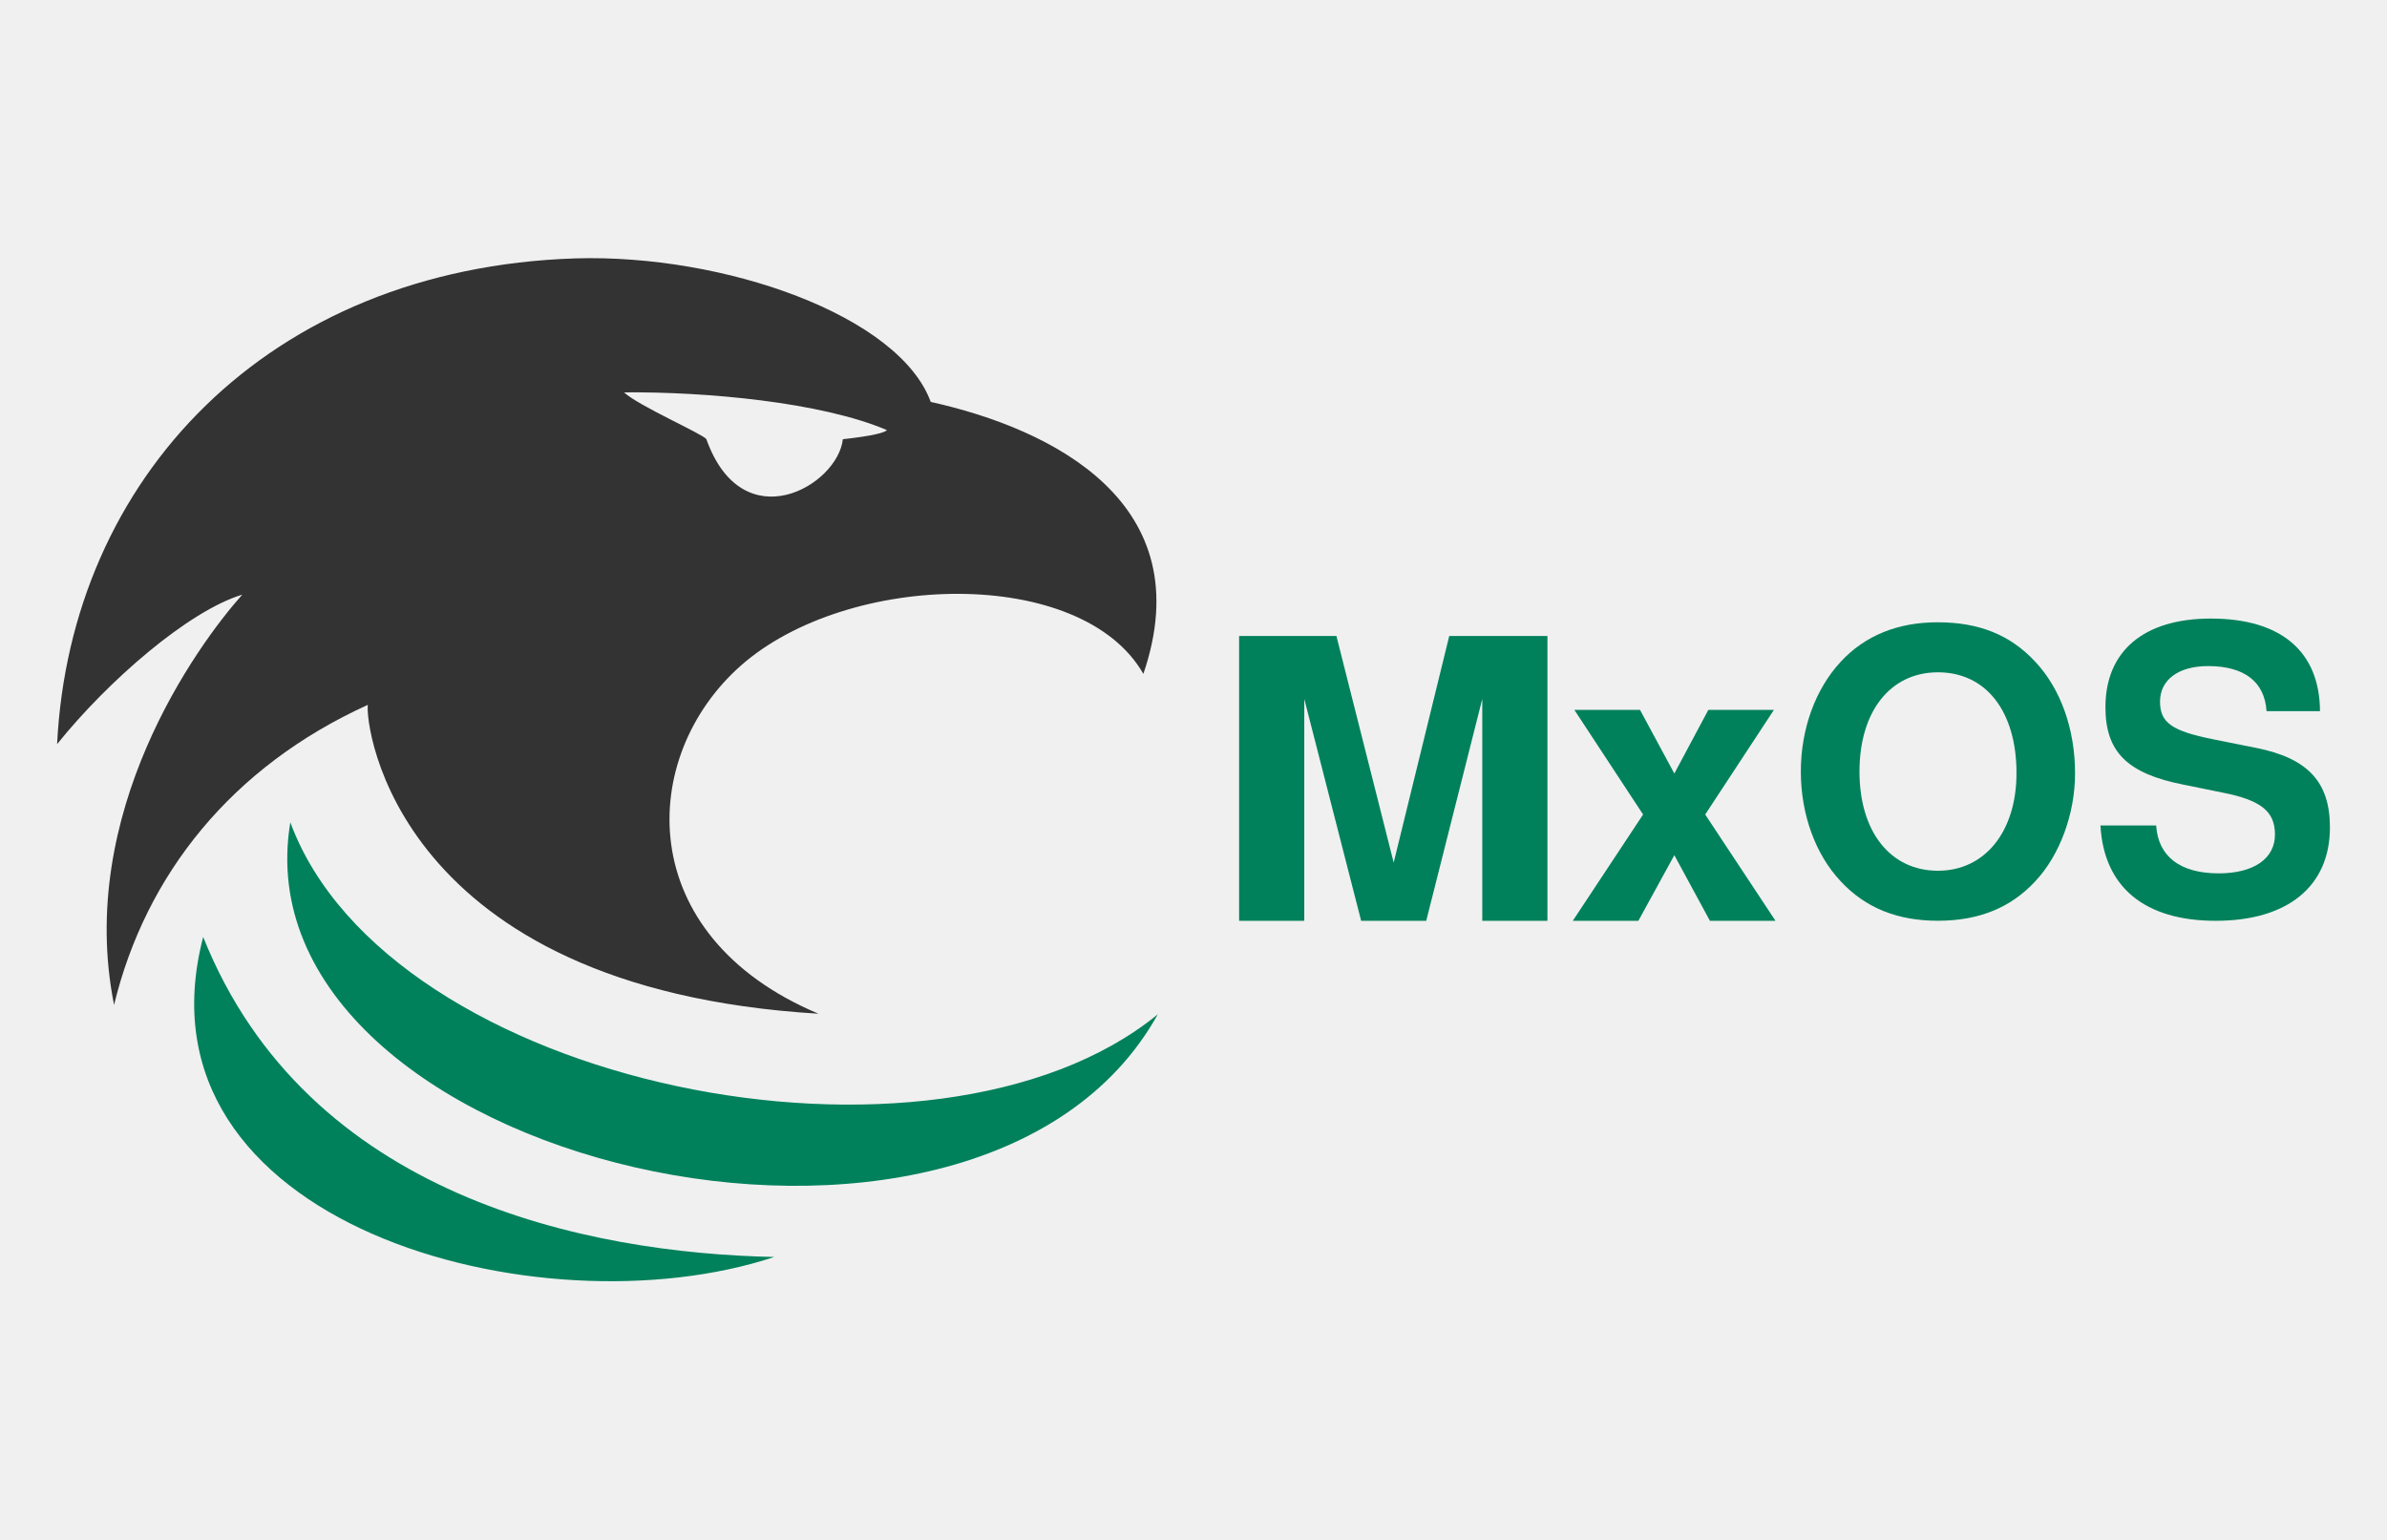
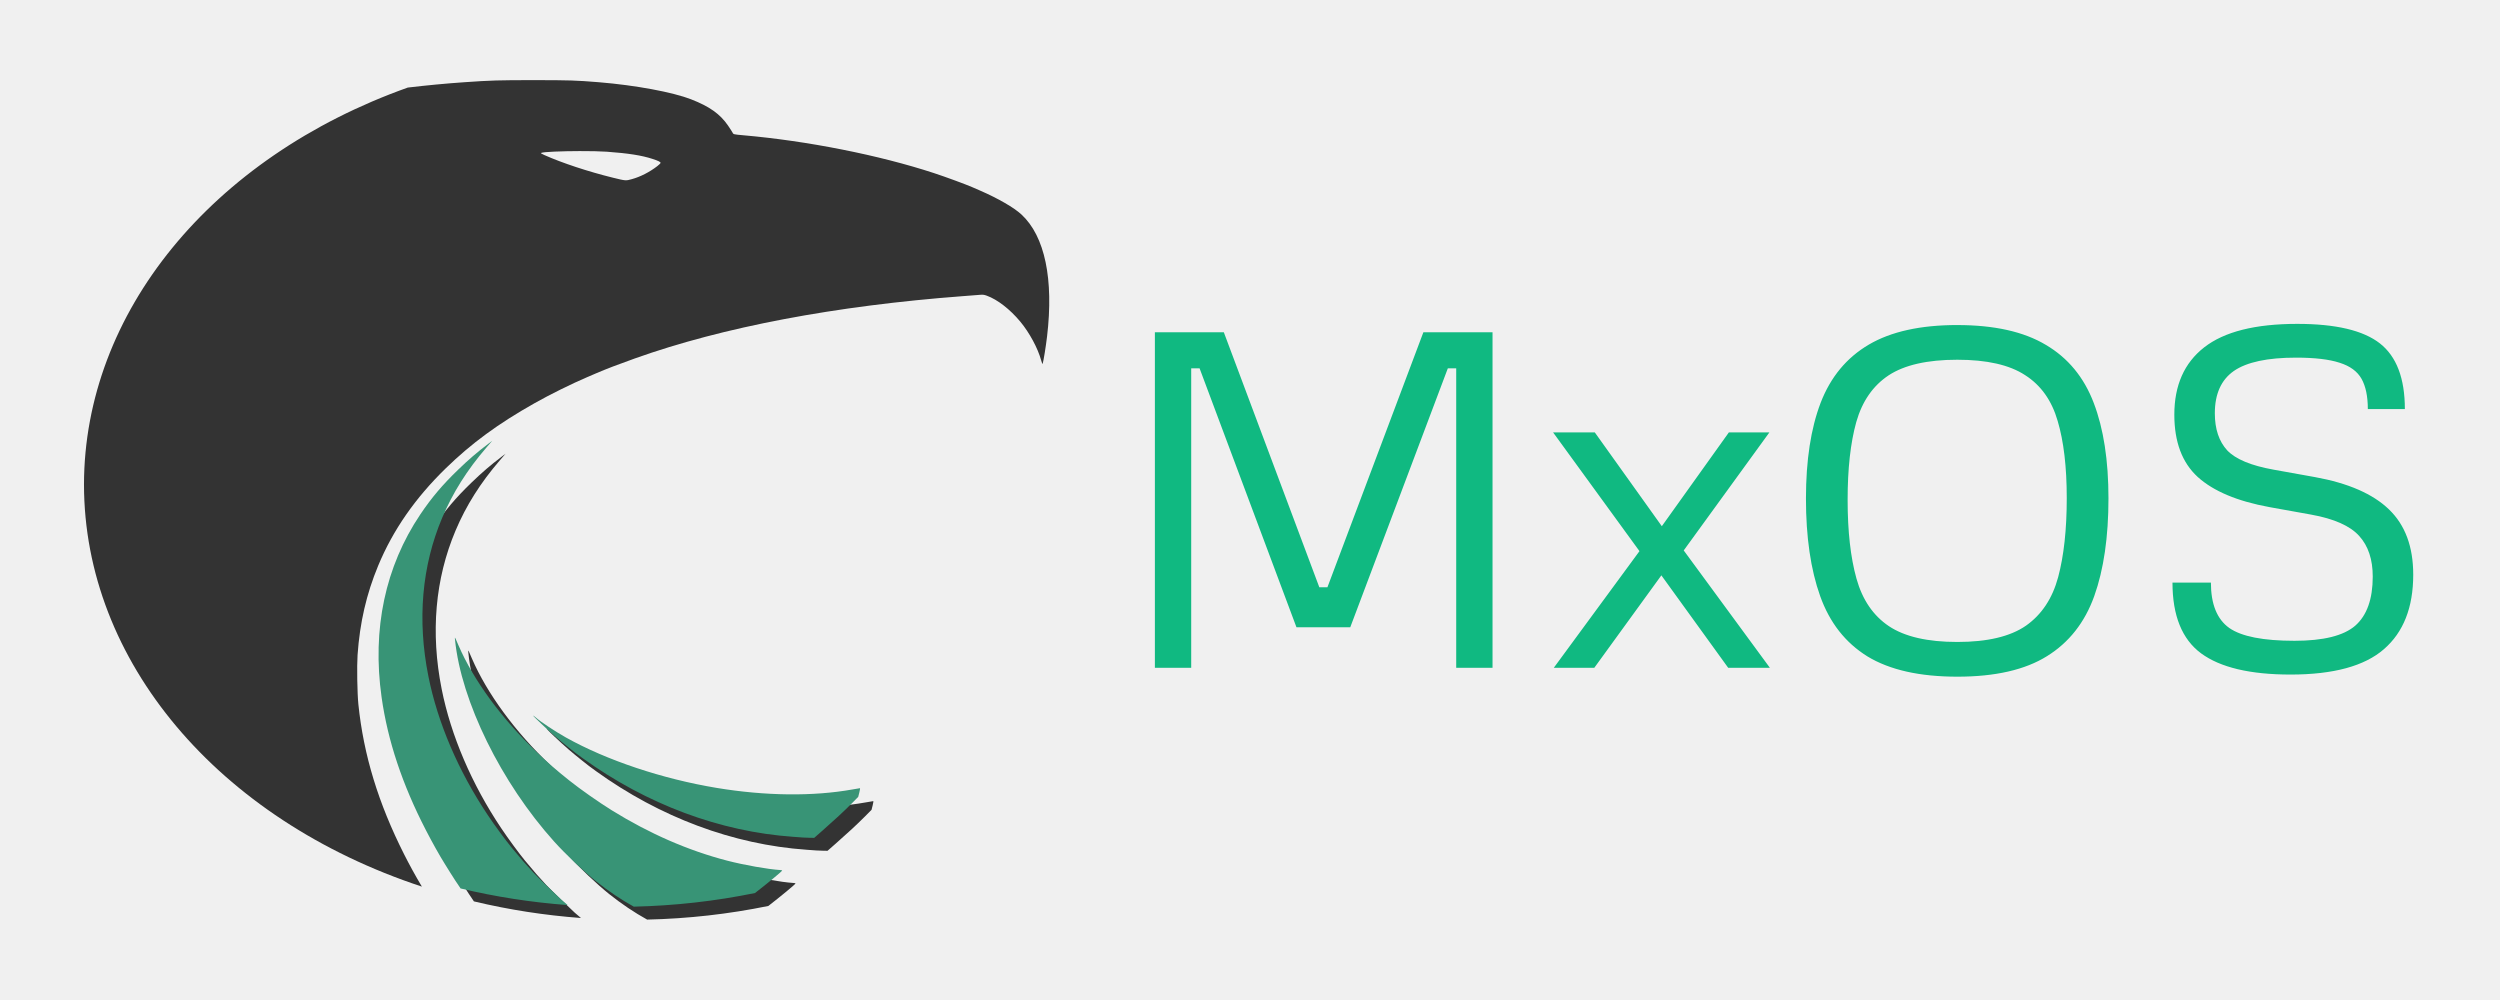
- <svg xmlns="http://www.w3.org/2000/svg" width="793.873" height="512" viewBox="0 0 793.873 512" version="1.1" id="svg1" xml:space="preserve">
-   <defs id="defs1">
-     <filter height="1.108" y="-0.054" width="1.054" x="-0.027" id="filter3238" style="color-interpolation-filters:sRGB">
-       <feGaussianBlur id="feGaussianBlur3240" stdDeviation="0.72" />
-     </filter>
-     <filter height="1.074" y="-0.037" width="1.035" x="-0.018" id="filter3250" style="color-interpolation-filters:sRGB">
-       <feGaussianBlur id="feGaussianBlur3252" stdDeviation="0.505" />
-     </filter>
-     <filter height="1.048" y="-0.024" width="1.048" x="-0.024" id="filter3190" style="color-interpolation-filters:sRGB">
-       <feGaussianBlur id="feGaussianBlur3192" stdDeviation="1.64" />
-     </filter>
-     <filter height="1.261" y="-0.13" width="1.124" x="-0.062" id="filter3304" style="color-interpolation-filters:sRGB">
-       <feGaussianBlur id="feGaussianBlur3306" stdDeviation="1.777" />
-     </filter>
-     <filter height="1.266" y="-0.133" width="1.139" x="-0.069" id="filter1616" style="color-interpolation-filters:sRGB">
-       <feGaussianBlur id="feGaussianBlur1618" stdDeviation="1.879" />
-     </filter>
-     <filter height="1.102" y="-0.051" width="1.056" x="-0.028" id="filter2205" style="color-interpolation-filters:sRGB">
-       <feGaussianBlur id="feGaussianBlur2207" stdDeviation="1.059" />
-     </filter>
-     <filter height="1.266" y="-0.133" width="1.133" x="-0.067" id="filter3304-8" style="color-interpolation-filters:sRGB">
-       <feGaussianBlur id="feGaussianBlur3306-9" stdDeviation="1.777" />
-     </filter>
-     <filter height="1.455" y="-0.227" width="1.238" x="-0.119" id="filter3376" style="color-interpolation-filters:sRGB">
-       <feGaussianBlur id="feGaussianBlur3378" stdDeviation="3.214" />
-     </filter>
-     <filter height="1.074" y="-0.037" width="1.035" x="-0.018" id="filter3250-7" style="color-interpolation-filters:sRGB">
-       <feGaussianBlur id="feGaussianBlur3252-3" stdDeviation="0.505" />
-     </filter>
-     <filter height="1.108" y="-0.054" width="1.054" x="-0.027" id="filter3238-6" style="color-interpolation-filters:sRGB">
-       <feGaussianBlur id="feGaussianBlur3240-1" stdDeviation="0.72" />
-     </filter>
-   </defs>
-   <g id="layer1">
-     <g id="g42" transform="matrix(1.725165,0,0,1.725165,395.2387,267.3239)">
-       <g id="g40">
-         <path id="path38" style="display:none;opacity:1;fill:#ffffff;stroke:none;stroke-width:0.222;stroke-linecap:square;stroke-linejoin:round" d="m -28.34,-75.329 c -0.368,0.5 -2.82,1.18 -8.912,1.849 -1.04,9.415 -20.268,20.599 -27.639,-0.013 -0.661,-1.02 -13.799,-6.776 -16.662,-9.471 16.455,-0.157 39.885,1.952 53.213,7.635 z" />
-         <path id="path40" style="display:none;opacity:1;fill:#333333;fill-opacity:1;stroke:none;stroke-linecap:square;stroke-linejoin:round;stroke-opacity:1" d="m 23.591,-25.965 c -12.468,-21.842 -59.818,-20.813 -81.5,-1.67 -20.787,18.354 -22.063,54.582 15.717,70.482 -85.761,-5.163 -91.838,-58.509 -91.235,-62.538 -27.568,12.514 -45.007,34.411 -51.382,60.756 -7.756,-38.8 16.663,-72.662 25.96,-83.073 -10.876,3.288 -27.176,17.419 -37.496,30.27 2.685,-53.646 42.507,-96.317 104.916,-98.354 30.173,-0.901 65.566,11.567 71.97,29.058 24.688,5.488 54.874,20.475 43.05,55.068 z" />
-       </g>
-     </g>
-     <g id="g1" transform="matrix(0.952163,0,0,0.952163,-34.82152,12.24627)">
-       <g id="g41" transform="matrix(1.725165,0,0,1.725165,395.2387,267.3239)">
-         <path id="path31" style="opacity:1;fill:#00815b;fill-opacity:1;stroke:none;stroke-width:0.222;stroke-linecap:square;stroke-linejoin:round" d="M -51.139,92.105 C -98.741,107.857 -181.936,85.515 -166.767,27.308 c 21.053,52.715 77.794,64 115.629,64.797 z" />
-         <path id="path32" style="opacity:1;fill:#00815b;fill-opacity:1;stroke:none;stroke-width:0.222;stroke-linecap:square;stroke-linejoin:round" d="M 26.518,42.964 C -10.005,108.722 -160.572,72.847 -149.122,4.088 -129.405,57.699 -18.735,79.975 26.518,42.964 Z" />
-       </g>
-       <path id="path29" style="opacity:1;fill:#333333;fill-opacity:1;stroke:none;stroke-linecap:square;stroke-linejoin:round;stroke-opacity:1" d="m -91.428,-110.092 c -62.409,2.036 -102.231,44.708 -104.916,98.354 10.319,-12.851 26.618,-26.982 37.494,-30.27 -9.297,10.411 -33.715,44.273 -25.959,83.072 6.375,-26.346 23.813,-48.242 51.381,-60.756 -0.603,4.029 5.475,57.376 91.236,62.539 -37.78,-15.899 -36.504,-52.128 -15.717,-70.482 21.681,-19.144 69.032,-20.172 81.5,1.67 11.824,-34.594 -18.363,-49.58 -43.051,-55.068 -6.404,-17.491 -41.795,-29.96 -71.969,-29.059 z m 9.875,27.129 c 16.455,-0.157 39.885,1.952 53.213,7.635 -0.368,0.5 -2.82,1.18 -8.912,1.85 -1.04,9.415 -20.267,20.599 -27.639,-0.014 -0.661,-1.02 -13.799,-6.775 -16.662,-9.471 z" transform="matrix(1.725165,0,0,1.725165,395.2387,267.3239)" />
-       <g id="g37" transform="matrix(1.725165,0,0,1.725165,788.6635,8.540895)" style="fill:#00815b;fill-opacity:1">
-         <text xml:space="preserve" style="font-style:normal;font-variant:normal;font-weight:bold;font-stretch:normal;font-size:83.397px;font-family:'Nimbus Sans';-inkscape-font-specification:'Nimbus Sans, Bold';font-variant-ligatures:normal;font-variant-caps:normal;font-variant-numeric:normal;font-variant-east-asian:normal;text-align:start;writing-mode:lr-tb;direction:ltr;text-anchor:start;opacity:1;fill:#00815b;fill-opacity:1;stroke:none;stroke-width:6.95;stroke-linecap:square;stroke-linejoin:round;stroke-opacity:1" x="-181.064" y="183.463" id="text32" transform="scale(1.054174,0.9486101)">
-           <tspan id="tspan32" x="-181.064" y="183.463" style="font-style:normal;font-variant:normal;font-weight:bold;font-stretch:normal;font-size:83.397px;font-family:'Nimbus Sans';-inkscape-font-specification:'Nimbus Sans, Bold';font-variant-ligatures:normal;font-variant-caps:normal;font-variant-numeric:normal;font-variant-east-asian:normal;fill:#00815b;fill-opacity:1;stroke-width:6.95">M</tspan>
-         </text>
-         <text xml:space="preserve" style="font-style:normal;font-variant:normal;font-weight:bold;font-stretch:normal;font-size:79.096px;font-family:'Nimbus Sans';-inkscape-font-specification:'Nimbus Sans, Bold';font-variant-ligatures:normal;font-variant-caps:normal;font-variant-numeric:normal;font-variant-east-asian:normal;text-align:start;writing-mode:lr-tb;direction:ltr;text-anchor:start;opacity:1;fill:#00815b;fill-opacity:1;stroke:none;stroke-width:6.591;stroke-linecap:square;stroke-linejoin:round;stroke-opacity:1" x="-118.802" y="174.003" id="text33" transform="scale(0.9998146,1.000185)">
-           <tspan id="tspan33" x="-118.802" y="174.003" style="font-style:normal;font-variant:normal;font-weight:bold;font-stretch:normal;font-size:79.096px;font-family:'Nimbus Sans';-inkscape-font-specification:'Nimbus Sans, Bold';font-variant-ligatures:normal;font-variant-caps:normal;font-variant-numeric:normal;font-variant-east-asian:normal;fill:#00815b;fill-opacity:1;stroke-width:6.591">x</tspan>
-         </text>
-         <text xml:space="preserve" style="font-style:normal;font-variant:normal;font-weight:bold;font-stretch:normal;font-size:79.096px;font-family:'Nimbus Sans';-inkscape-font-specification:'Nimbus Sans, Bold';font-variant-ligatures:normal;font-variant-caps:normal;font-variant-numeric:normal;font-variant-east-asian:normal;text-align:start;writing-mode:lr-tb;direction:ltr;text-anchor:start;opacity:1;fill:#00815b;fill-opacity:1;stroke:none;stroke-width:6.591;stroke-linecap:square;stroke-linejoin:round;stroke-opacity:1" x="-74.511" y="172.184" id="text34" transform="scale(0.9998146,1.000185)">
-           <tspan id="tspan34" x="-74.511" y="172.184" style="font-style:normal;font-variant:normal;font-weight:bold;font-stretch:normal;font-size:79.096px;font-family:'Nimbus Sans';-inkscape-font-specification:'Nimbus Sans, Bold';font-variant-ligatures:normal;font-variant-caps:normal;font-variant-numeric:normal;font-variant-east-asian:normal;fill:#00815b;fill-opacity:1;stroke-width:6.591">O</tspan>
-         </text>
-         <text xml:space="preserve" style="font-style:normal;font-variant:normal;font-weight:bold;font-stretch:normal;font-size:78.685px;font-family:'Nimbus Sans';-inkscape-font-specification:'Nimbus Sans, Bold';font-variant-ligatures:normal;font-variant-caps:normal;font-variant-numeric:normal;font-variant-east-asian:normal;text-align:start;writing-mode:lr-tb;direction:ltr;text-anchor:start;opacity:1;fill:#00815b;fill-opacity:1;stroke:none;stroke-width:6.557;stroke-linecap:square;stroke-linejoin:round;stroke-opacity:1" x="-13.391" y="169.172" id="text35" transform="scale(0.9824527,1.017861)">
-           <tspan x="-13.391" y="169.172" style="font-style:normal;font-variant:normal;font-weight:bold;font-stretch:normal;font-size:78.685px;font-family:'Nimbus Sans';-inkscape-font-specification:'Nimbus Sans, Bold';font-variant-ligatures:normal;font-variant-caps:normal;font-variant-numeric:normal;font-variant-east-asian:normal;fill:#00815b;fill-opacity:1;stroke-width:6.557" id="tspan36">S</tspan>
-         </text>
-       </g>
-     </g>
+ <svg xmlns="http://www.w3.org/2000/svg" width="900" height="360" viewBox="0 0 238.125 95.25" version="1.1" id="logo-horizontal">
+   <g id="isotipo" transform="translate(8.0,-3.2809) scale(0.74)">
+     <path id="cabeza-aguila" style="fill:#333333;stroke-width:0.068" d="m 57.912,14.748 c -4.521,-5.57e-4 -5.54,0.03 -8.96,0.269 -2.429,0.169 -4.86,0.401 -7.276,0.688 A 70.521,56.066 0 0 0 -2.408275e-6,66.778 v 0.031 A 70.521,56.066 0 0 0 43.493,118.557 c -0.814,-1.366 -1.574,-2.747 -2.281,-4.146 -3.328,-6.591 -5.226,-12.811 -5.893,-19.313 -0.146,-1.422 -0.204,-4.944 -0.105,-6.36 0.292,-4.175 1.139,-7.844 2.651,-11.488 1.903,-4.585 4.771,-8.715 8.718,-12.554 3.3,-3.21 6.726,-5.721 11.397,-8.355 2.031,-1.145 4.744,-2.488 6.815,-3.374 0.481,-0.206 0.998,-0.427 1.149,-0.492 1.301,-0.558 2.819,-1.14 4.978,-1.909 11.297,-4.026 25.748,-6.77 42.19,-8.012 0.982,-0.074 1.986,-0.152 2.232,-0.173 0.361,-0.031 0.525,-0.01 0.853,0.109 1.391,0.505 2.998,1.751 4.333,3.359 1.165,1.404 2.245,3.406 2.666,4.942 0.111,0.406 0.174,0.545 0.203,0.453 0.109,-0.34 0.409,-2.201 0.562,-3.489 0.877,-7.383 -0.281,-12.919 -3.288,-15.707 -0.958,-0.889 -3.01,-2.076 -5.329,-3.084 -0.434,-0.189 -0.882,-0.384 -0.996,-0.433 -0.854,-0.374 -3.454,-1.33 -4.943,-1.818 -7.068,-2.317 -16.293,-4.147 -24.545,-4.869 -1.219,-0.107 -1.275,-0.12 -1.369,-0.324 -0.046,-0.098 -0.309,-0.509 -0.585,-0.912 -1.026,-1.499 -2.376,-2.461 -4.754,-3.388 -2.375,-0.926 -7.175,-1.816 -11.864,-2.201 -2.962,-0.243 -3.815,-0.27 -8.376,-0.271 z m 5.877,9.133 c 1.345,-0.004 2.658,0.02 3.494,0.08 2.792,0.202 4.519,0.475 5.907,0.931 0.728,0.239 1.027,0.387 1.027,0.507 0,0.051 -0.198,0.245 -0.439,0.431 -0.981,0.757 -2.15,1.354 -3.251,1.661 -0.795,0.221 -0.789,0.222 -2.456,-0.188 -3.151,-0.775 -6.539,-1.895 -8.822,-2.915 -0.424,-0.19 -0.491,-0.239 -0.378,-0.282 0.347,-0.131 2.675,-0.218 4.916,-0.225 z" />
+     <path id="sombra-plumas" style="fill:#333333;stroke-width:0.068" d="m 54.265,62.832 -0.477,0.363 c -1.511,1.151 -2.52,2.018 -3.917,3.365 -2.013,1.941 -3.423,3.608 -4.858,5.741 -4.521,6.722 -6.227,14.763 -4.993,23.529 0.788,5.601 2.671,11.254 5.7,17.115 0.832,1.61 1.747,3.245 2.414,4.312 0.166,0.265 0.501,0.805 0.745,1.199 0.396,0.638 0.836,1.309 1.31,2 a 70.521,56.066 0 0 0 13.78,2.14 c -0.288,-0.24 -0.564,-0.474 -0.807,-0.691 -0.581,-0.519 -3.167,-3.026 -3.607,-3.498 -0.962,-1.032 -1.594,-1.757 -2.79,-3.201 -0.765,-0.924 -2.165,-2.83 -3.068,-4.179 -3.785,-5.651 -6.467,-11.917 -7.657,-17.894 -1.446,-7.261 -0.841,-14.185 1.781,-20.393 1.361,-3.223 3.204,-6.148 5.691,-9.036 z m -4.804,25.343 c -0.017,0.005 -0.004,0.107 0.011,0.263 0.785,7.912 5.941,18.405 12.771,25.992 1.465,1.627 3.833,3.872 5.393,5.112 1.589,1.263 3.21,2.35 4.85,3.259 a 70.521,56.066 0 0 0 15.602,-1.756 c 1.523,-1.177 3.499,-2.803 3.499,-2.901 0,-0.024 -0.116,-0.05 -0.257,-0.058 -1.528,-0.09 -4.641,-0.641 -6.825,-1.208 -5.021,-1.303 -10.011,-3.481 -14.853,-6.482 -1.675,-1.038 -4.092,-2.735 -5.491,-3.855 -1.771,-1.418 -2.589,-2.132 -4.18,-3.648 -4.502,-4.291 -8.116,-9.221 -10.059,-13.722 -0.319,-0.739 -0.431,-1.003 -0.46,-0.996 z m 10.063,10.028 c -0.046,0.033 1.908,1.883 2.849,2.693 0.491,0.422 1.248,1.047 1.682,1.387 0.434,0.341 0.851,0.67 0.927,0.731 0.075,0.061 0.493,0.367 0.927,0.68 8.237,5.939 17.648,9.454 27.085,10.115 0.566,0.04 1.138,0.081 1.27,0.093 0.132,0.012 0.51,0.026 0.84,0.032 l 0.601,0.011 1.08,-0.949 c 1.547,-1.359 2.742,-2.468 3.727,-3.46 l 0.858,-0.864 0.141,-0.56 c 0.077,-0.308 0.115,-0.56 0.084,-0.56 -0.031,0 -0.466,0.073 -0.966,0.163 -5.069,0.908 -11.211,0.839 -17.459,-0.196 -7.026,-1.164 -14.182,-3.558 -19.438,-6.501 -1.343,-0.752 -3.235,-2.005 -3.853,-2.552 -0.127,-0.112 -0.282,-0.229 -0.345,-0.26 -0.005,-0.003 -0.01,-0.004 -0.011,-0.003 z" />
+     <path id="plumas" style="fill:#389476;fill-opacity:1;stroke-width:0.068" d="m 52.549,61.167 -0.477,0.364 c -1.511,1.151 -2.521,2.018 -3.917,3.365 -2.013,1.941 -3.423,3.608 -4.858,5.741 -4.521,6.722 -6.227,14.763 -4.993,23.529 0.788,5.601 2.672,11.254 5.701,17.115 0.832,1.61 1.747,3.245 2.414,4.312 0.166,0.265 0.501,0.805 0.746,1.199 0.396,0.638 0.836,1.309 1.31,2 a 70.521,56.066 0 0 0 13.78,2.14 c -0.288,-0.24 -0.564,-0.474 -0.806,-0.691 -0.581,-0.519 -3.167,-3.027 -3.607,-3.499 -0.962,-1.032 -1.594,-1.757 -2.79,-3.201 -0.765,-0.924 -2.165,-2.83 -3.068,-4.179 -3.785,-5.651 -6.467,-11.917 -7.657,-17.894 -1.446,-7.261 -0.841,-14.184 1.781,-20.392 1.361,-3.223 3.203,-6.149 5.69,-9.036 z m -4.804,25.343 c -0.017,0.004 -0.004,0.106 0.011,0.263 0.785,7.912 5.941,18.406 12.77,25.992 1.465,1.627 3.833,3.872 5.393,5.112 1.589,1.263 3.21,2.35 4.85,3.259 a 70.521,56.066 0 0 0 15.602,-1.756 c 1.523,-1.177 3.5,-2.804 3.5,-2.901 0,-0.024 -0.116,-0.05 -0.258,-0.058 -1.528,-0.09 -4.641,-0.641 -6.825,-1.208 -5.021,-1.303 -10.011,-3.48 -14.853,-6.482 -1.675,-1.038 -4.092,-2.735 -5.491,-3.855 -1.771,-1.418 -2.589,-2.132 -4.18,-3.648 C 53.761,96.936 50.148,92.007 48.205,87.506 47.886,86.767 47.774,86.502 47.745,86.51 Z M 57.808,96.538 c -0.043,0.036 1.908,1.883 2.849,2.693 0.491,0.422 1.248,1.046 1.682,1.387 0.434,0.341 0.851,0.67 0.927,0.731 0.075,0.061 0.492,0.367 0.927,0.68 8.237,5.939 17.649,9.454 27.086,10.115 0.566,0.04 1.138,0.081 1.27,0.093 0.132,0.012 0.51,0.026 0.841,0.032 l 0.601,0.011 1.08,-0.949 c 1.547,-1.359 2.742,-2.468 3.727,-3.46 l 0.858,-0.865 0.141,-0.56 c 0.077,-0.308 0.115,-0.56 0.083,-0.56 -0.031,0 -0.465,0.073 -0.965,0.163 -5.069,0.908 -11.211,0.839 -17.459,-0.196 -7.026,-1.164 -14.182,-3.558 -19.438,-6.501 -1.343,-0.752 -3.235,-2.005 -3.853,-2.552 -0.127,-0.112 -0.282,-0.229 -0.345,-0.26 -0.005,-0.002 -0.01,-0.004 -0.011,-0.002 z" />
+   </g>
+   <g id="wordmark" transform="translate(2.1346,-93.9483) scale(1.82)">
+     <path id="texto-mxos" style="fill:#10b981;fill-opacity:1;stroke:none" d="m 119.056,68.57 c -2.202,0 -3.826,0.41 -4.875,1.231 -1.04,0.812 -1.56,1.987 -1.56,3.522 0,1.422 0.406,2.506 1.219,3.254 0.821,0.747 2.076,1.275 3.766,1.584 l 2.17,0.39 c 1.211,0.219 2.051,0.593 2.522,1.121 0.471,0.52 0.707,1.227 0.707,2.121 0,1.178 -0.305,2.035 -0.914,2.571 -0.609,0.528 -1.67,0.792 -3.181,0.792 -1.633,0 -2.77,-0.223 -3.412,-0.67 -0.642,-0.455 -0.963,-1.247 -0.963,-2.377 h -2.011 c 0,1.731 0.5,2.966 1.499,3.705 1.007,0.739 2.567,1.109 4.679,1.109 2.242,0 3.872,-0.443 4.887,-1.328 1.024,-0.886 1.535,-2.186 1.535,-3.9 0,-1.462 -0.422,-2.6 -1.267,-3.412 -0.837,-0.812 -2.129,-1.377 -3.875,-1.694 l -2.17,-0.39 c -1.178,-0.211 -1.986,-0.548 -2.425,-1.011 -0.431,-0.471 -0.646,-1.117 -0.646,-1.938 0,-1.016 0.333,-1.755 0.999,-2.218 0.674,-0.463 1.759,-0.695 3.254,-0.695 0.975,0 1.735,0.089 2.279,0.268 0.544,0.171 0.926,0.451 1.146,0.841 0.219,0.39 0.329,0.918 0.329,1.584 h 1.938 c 0,-1.609 -0.435,-2.754 -1.304,-3.436 -0.869,-0.682 -2.312,-1.024 -4.327,-1.024 z m -17.792,0.061 c -1.925,0 -3.469,0.341 -4.631,1.024 -1.162,0.682 -2.003,1.698 -2.523,3.047 -0.512,1.341 -0.768,3.01 -0.768,5.009 0,2.015 0.248,3.717 0.744,5.106 0.496,1.389 1.32,2.441 2.474,3.156 1.162,0.707 2.73,1.061 4.704,1.061 1.982,0 3.546,-0.358 4.692,-1.073 1.154,-0.715 1.978,-1.763 2.474,-3.144 0.496,-1.389 0.744,-3.095 0.744,-5.118 0,-1.982 -0.256,-3.644 -0.768,-4.984 -0.512,-1.349 -1.349,-2.364 -2.511,-3.047 -1.154,-0.691 -2.697,-1.036 -4.631,-1.036 z m -41.996,0.378 v 17.561 h 1.901 V 70.898 h 0.439 l 5.07,13.551 h 2.815 l 5.106,-13.551 h 0.439 v 15.672 h 1.901 V 69.009 H 73.32 L 68.299,82.353 H 67.873 L 62.876,69.009 Z m 41.996,1.438 c 1.544,0 2.726,0.268 3.546,0.805 0.829,0.528 1.397,1.328 1.706,2.4 0.317,1.064 0.475,2.409 0.475,4.034 0,1.641 -0.15,3.022 -0.451,4.143 -0.301,1.113 -0.862,1.958 -1.682,2.535 -0.821,0.569 -2.019,0.853 -3.595,0.853 -1.56,0 -2.754,-0.276 -3.583,-0.829 -0.821,-0.552 -1.385,-1.381 -1.694,-2.486 -0.309,-1.105 -0.463,-2.478 -0.463,-4.119 0,-1.633 0.15,-2.99 0.451,-4.07 0.309,-1.089 0.874,-1.905 1.694,-2.449 0.829,-0.544 2.027,-0.817 3.595,-0.817 z m -21.156,3.802 4.521,6.215 -4.484,6.105 h 2.12 l 3.51,-4.838 3.497,4.838 h 2.182 l -4.509,-6.142 4.485,-6.179 h -2.121 l -3.51,4.911 -3.509,-4.911 z" />
  </g>
</svg>
